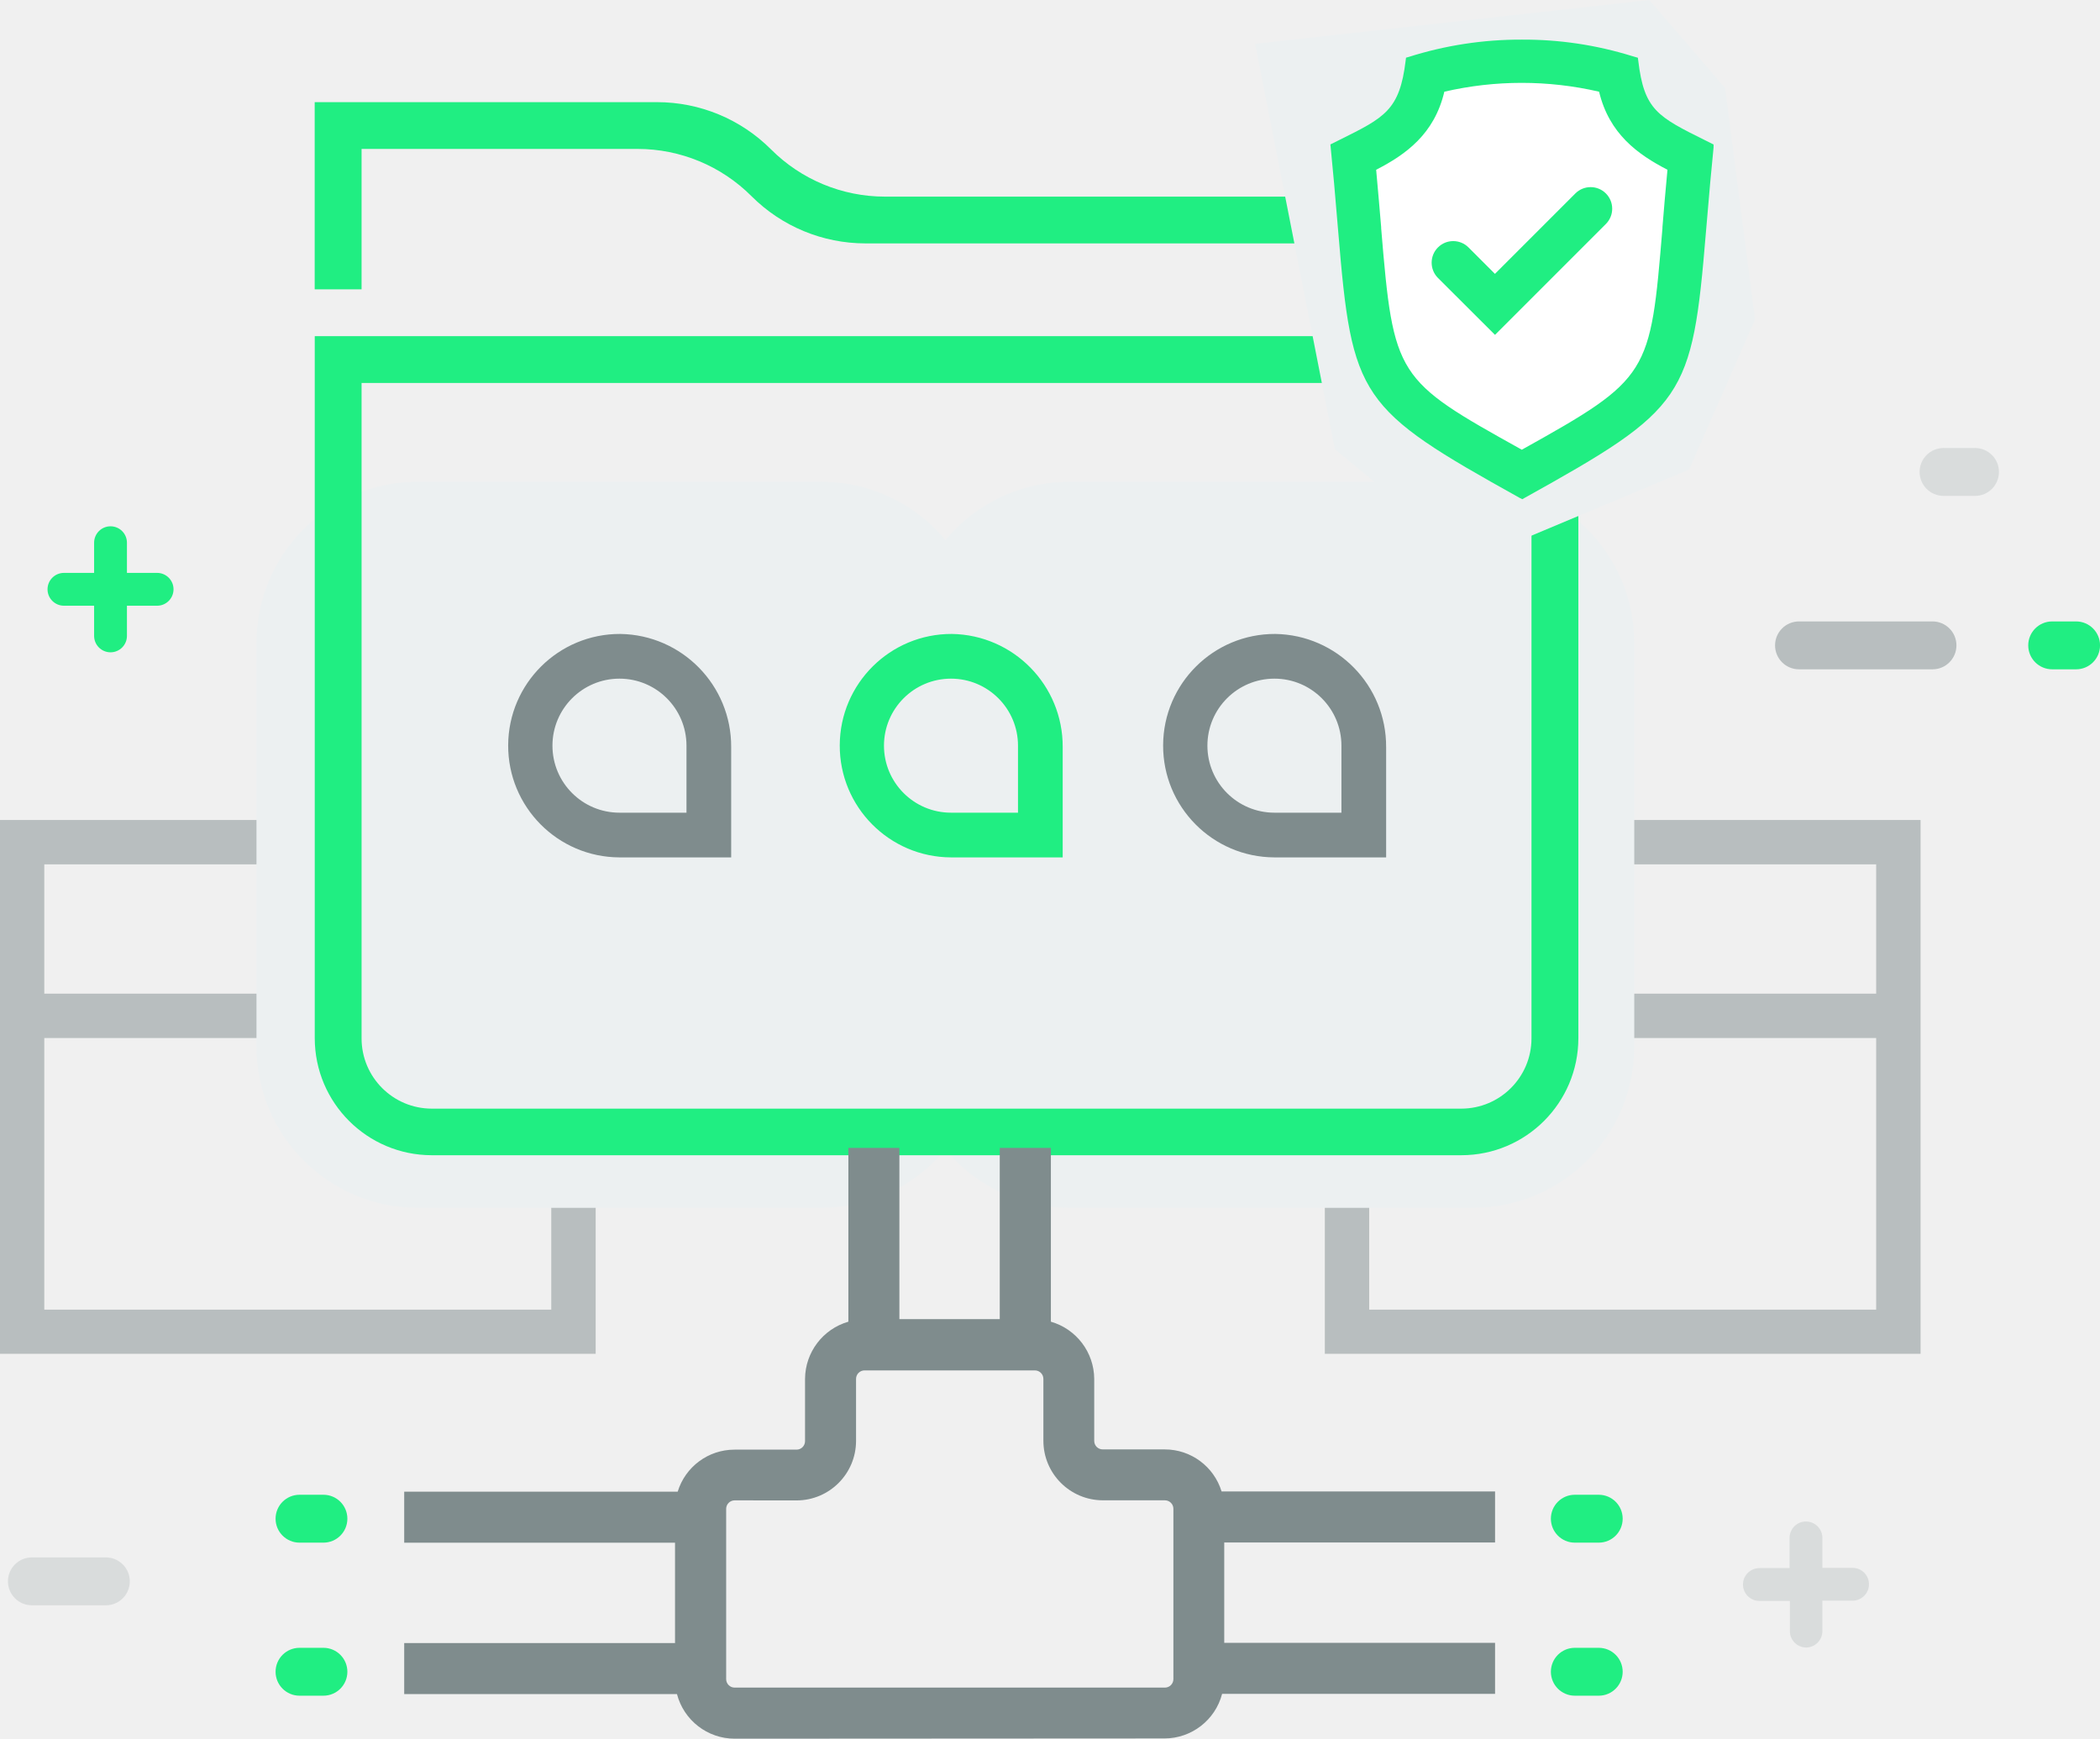
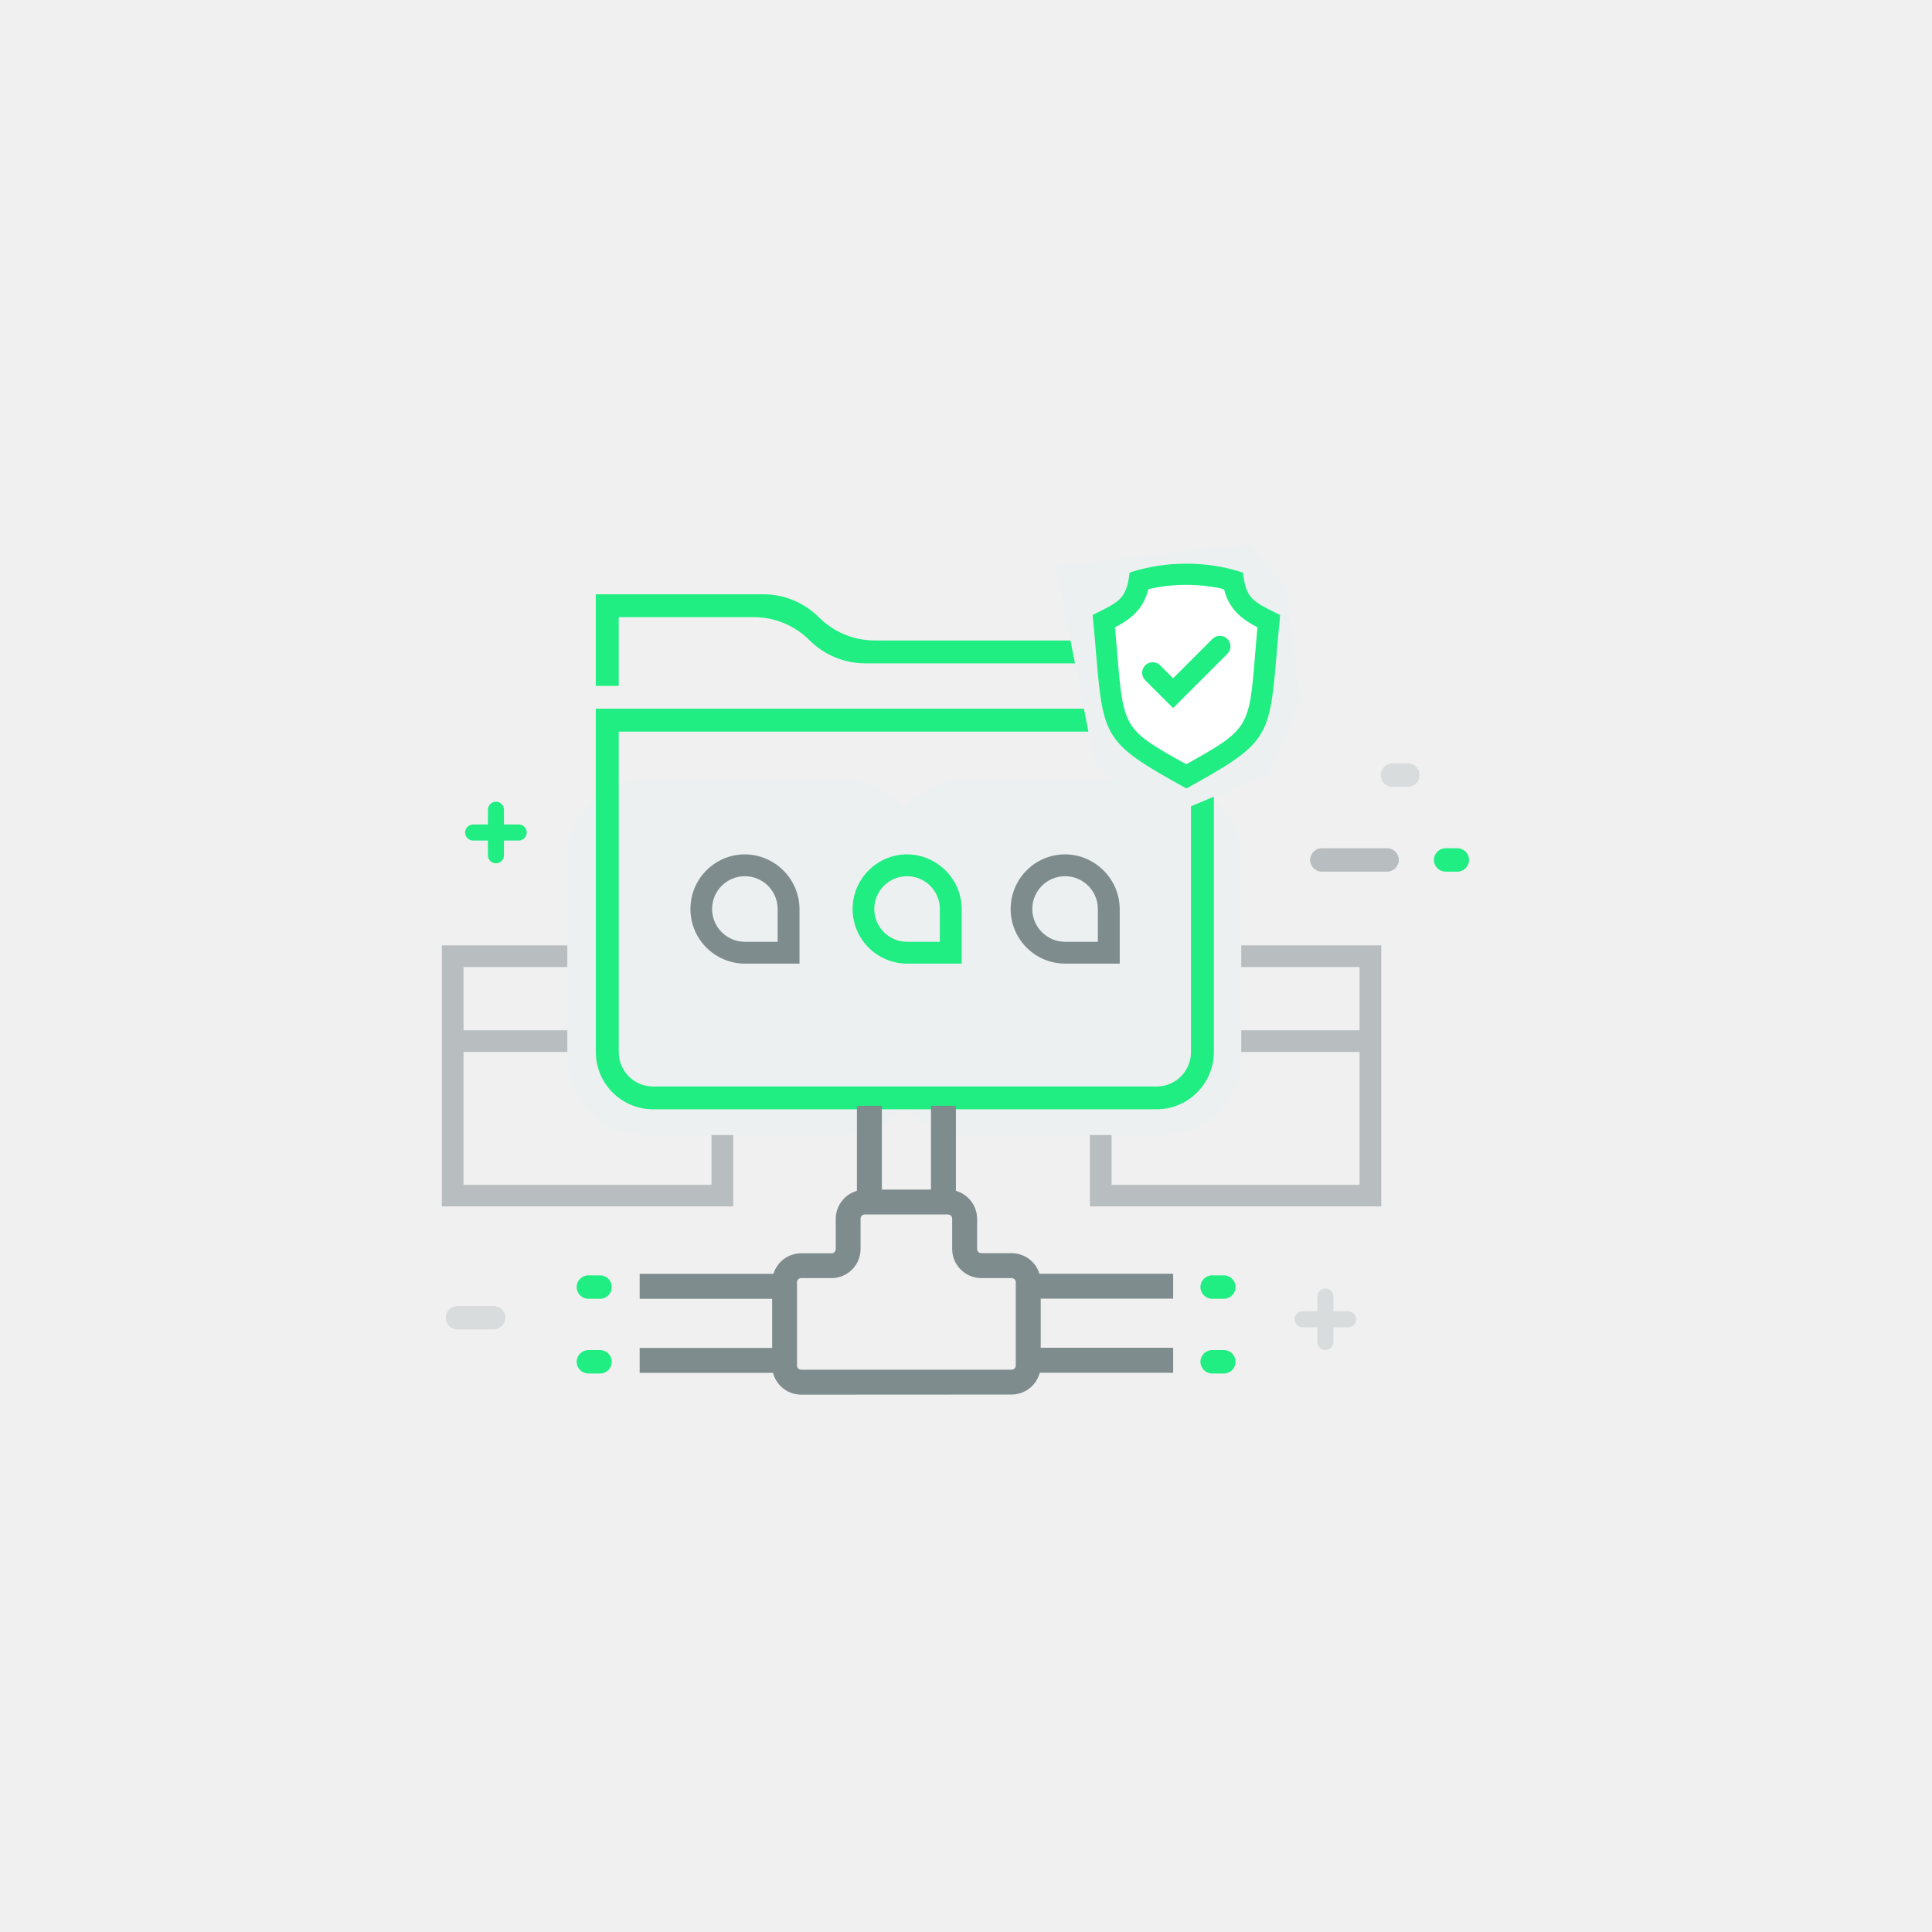
- <svg xmlns="http://www.w3.org/2000/svg" id="Layer_6" data-name="Layer 6" viewBox="0 0 355.68 294.45">
+ <svg xmlns="http://www.w3.org/2000/svg" viewBox="0 0 669 669">
  <defs>
-     <style>.cls-1{fill:#20ee82;}.cls-2,.cls-7{opacity:0.2;}.cls-3,.cls-5,.cls-7{fill:#7f8c8d;}.cls-4,.cls-5{opacity:0.5;}.cls-6{fill:#ecf0f1;}.cls-8{fill:#fff;}</style>
+     <style>.cls-1,.cls-9{fill:#fff;}.cls-1{opacity:0;}.cls-2{fill:#20ee82;}.cls-3,.cls-8{opacity:0.2;}.cls-4,.cls-6,.cls-8{fill:#7f8c8d;}.cls-5,.cls-6{opacity:0.5;}.cls-7{fill:#ecf0f1;}</style>
  </defs>
-   <path class="cls-1" d="M7299.74,7312.62h4.05a4.05,4.05,0,1,1,0,8.11h-4.05a4.05,4.05,0,1,1,0-8.11Z" transform="translate(-7033.01 -7059.48)" />
-   <g class="cls-2">
-     <path class="cls-3" d="M7362.19,7135.35h5.33a4.05,4.05,0,0,1,0,8.11h-5.33a4.05,4.05,0,0,1,0-8.11Z" transform="translate(-7033.01 -7059.48)" />
+   <g id="Layer_2" data-name="Layer 2">
+     <rect class="cls-1" width="669" height="669" />
  </g>
-   <g class="cls-2">
-     <path class="cls-3" d="M7038.41,7323.23h12.53a4.05,4.05,0,0,1,0,8.11h-12.53a4.05,4.05,0,0,1,0-8.11Z" transform="translate(-7033.01 -7059.48)" />
+   <g id="Layer_7" data-name="Layer 7">
+     <path class="cls-2" d="M7288.24,7306.12h4.05a4.05,4.05,0,1,1,0,8.11h-4.05a4.05,4.05,0,1,1,0-8.11Z" transform="translate(-6868.5 -6864.5)" />
+     <g class="cls-3">
+       <path class="cls-4" d="M7350.69,7128.85H7356a4.05,4.05,0,0,1,0,8.11h-5.33a4.05,4.05,0,0,1,0-8.11Z" transform="translate(-6868.5 -6864.5)" />
+     </g>
+     <g class="cls-3">
+       <path class="cls-4" d="M7026.91,7316.73h12.53a4.05,4.05,0,0,1,0,8.11h-12.53a4.05,4.05,0,0,1,0-8.11Z" transform="translate(-6868.5 -6864.5)" />
+     </g>
+     <g class="cls-5">
+       <path class="cls-4" d="M7348.82,7166.33h-22.61a4.05,4.05,0,0,1,0-8.11h22.61a4.05,4.05,0,0,1,0,8.11Z" transform="translate(-6868.5 -6864.5)" />
+     </g>
+     <path class="cls-2" d="M7373.14,7166.33h-4.05a4.05,4.05,0,0,1,0-8.11h4.05a4.05,4.05,0,0,1,0,8.11Z" transform="translate(-6868.5 -6864.5)" />
+     <path class="cls-2" d="M7288.24,7332h4.05a4.05,4.05,0,1,1,0,8.11h-4.05a4.05,4.05,0,1,1,0-8.11Z" transform="translate(-6868.5 -6864.5)" />
+     <path class="cls-2" d="M7072.24,7306.12h4.05a4.05,4.05,0,0,1,0,8.11h-4.05a4.05,4.05,0,0,1,0-8.11Z" transform="translate(-6868.5 -6864.5)" />
+     <path class="cls-2" d="M7072.24,7332h4.05a4.05,4.05,0,1,1,0,8.11h-4.05a4.05,4.05,0,1,1,0-8.11Z" transform="translate(-6868.5 -6864.5)" />
+     <path class="cls-2" d="M7040.23,7163.45a2.78,2.78,0,0,1-2.78-2.78v-5.11h-5.11a2.78,2.78,0,0,1,0-5.56h5.11v-5.11a2.78,2.78,0,1,1,5.56,0V7150h5.11a2.78,2.78,0,0,1,0,5.56H7043v5.11A2.78,2.78,0,0,1,7040.23,7163.45Z" transform="translate(-6868.5 -6864.5)" />
+     <path class="cls-6" d="M7245.9,7191.85v90.4H7346.8v-90.4H7245.9Zm93.38,7.51v21.9h-85.87v-21.9Zm-85.87,29.41h85.87v46h-85.87Z" transform="translate(-6868.5 -6864.5)" />
+     <path class="cls-6" d="M7021.51,7191.85v90.4H7122.4v-90.4H7021.51Zm93.38,7.51v21.9H7029v-21.9ZM7029,7228.77h85.87v46H7029Z" transform="translate(-6868.5 -6864.5)" />
+     <rect class="cls-2" x="227.92" y="342.05" width="7.51" height="7.51" />
+     <rect class="cls-7" x="306.84" y="270.06" width="122.97" height="122.97" rx="27.33" ry="27.33" />
+     <rect class="cls-7" x="196.45" y="270.06" width="122.97" height="122.97" rx="27.33" ry="27.33" />
+     <path class="cls-8" d="M7327.44,7332a2.78,2.78,0,0,1-2.78-2.78v-5.11h-5.11a2.78,2.78,0,0,1,0-5.56h5.11v-5.11a2.78,2.78,0,1,1,5.56,0v5.11h5.11a2.78,2.78,0,0,1,0,5.56h-5.11v5.11A2.78,2.78,0,0,1,7327.44,7332Z" transform="translate(-6868.5 -6864.5)" />
+     <path class="cls-2" d="M7082.75,7102V7078.2h46.77a27.28,27.28,0,0,1,19.29,8h0a27.28,27.28,0,0,0,19.29,8h112.8v7.8h7.93v-15.72H7171.39a27.28,27.28,0,0,1-19.29-8h0a27.28,27.28,0,0,0-19.29-8h-58V7102Z" transform="translate(-6868.5 -6864.5)" />
+     <path class="cls-2" d="M7074.82,7109.91V7228.8a19.84,19.84,0,0,0,19.82,19.82H7269a19.84,19.84,0,0,0,19.82-19.82V7109.91Zm206.08,7.93v111a11.9,11.9,0,0,1-11.89,11.89H7094.64a11.9,11.9,0,0,1-11.89-11.89v-111Z" transform="translate(-6868.5 -6864.5)" />
+     <path class="cls-4" d="M7237.45,7160.34a18.92,18.92,0,1,0-.14,37.84h18.92V7179.5a19.07,19.07,0,0,0-18.78-19.16m11.21,18.92v11.35h-11.35a11.35,11.35,0,1,1,11.35-11.35" transform="translate(-6868.5 -6864.5)" />
+     <path class="cls-4" d="M7126.57,7160.34a18.92,18.92,0,1,0-.14,37.84h18.92V7179.5a19.07,19.07,0,0,0-18.78-19.16m11.21,18.92v11.35h-11.35a11.35,11.35,0,1,1,11.35-11.35" transform="translate(-6868.5 -6864.5)" />
+     <path class="cls-4" d="M7145.92,7347.43a10.1,10.1,0,0,1-9.75-7.55H7090v-8.64h45.87v-17H7090v-8.64h46.32a10.06,10.06,0,0,1,9.63-7.12h10.5a1.44,1.44,0,0,0,1.44-1.44v-10.5a10.15,10.15,0,0,1,7.34-9.69v-29.43h8.64v29h17v-29h8.64v29.43a10.15,10.15,0,0,1,7.34,9.69V7297a1.44,1.44,0,0,0,1.44,1.44h10.5a10.06,10.06,0,0,1,9.63,7.12h46.32v8.64h-45.87v17h45.87v8.64h-46.2a10.1,10.1,0,0,1-9.75,7.55Zm0-40.36a1.44,1.44,0,0,0-1.44,1.44v28.84a1.44,1.44,0,0,0,1.44,1.44h72.87a1.44,1.44,0,0,0,1.44-1.44v-28.84a1.44,1.44,0,0,0-1.44-1.44h-10.5a10.09,10.09,0,0,1-10.08-10.08v-10.5a1.44,1.44,0,0,0-1.44-1.44h-28.84a1.44,1.44,0,0,0-1.44,1.44V7297a10.09,10.09,0,0,1-10.08,10.08Z" transform="translate(-6868.5 -6864.5)" />
+     <path class="cls-2" d="M7182.73,7160.34a18.92,18.92,0,1,0-.14,37.84h18.92V7179.5a19.07,19.07,0,0,0-18.78-19.16m11.21,18.92v11.35h-11.35a11.35,11.35,0,1,1,11.35-11.35" transform="translate(-6868.5 -6864.5)" />
+     <polygon class="cls-7" points="365.59 195.9 379.1 264.56 402.07 283.52 439.1 268 450.26 242.61 445.19 203.38 432.35 188.48 365.59 195.9" />
+     <path class="cls-9" d="M7265.56,7067.92a58.66,58.66,0,0,1,27.42,0c1.71,7.87,7.4,11.21,11.74,13.39-.36,3.85-.65,7.3-.9,10.39-2.06,24.83-2.14,25.8-24.54,38.27-22.4-12.46-22.48-13.43-24.54-38.27-.26-3.09-.54-6.54-.9-10.39C7258.16,7079.13,7263.85,7075.78,7265.56,7067.92Z" transform="translate(-6868.5 -6864.5)" />
+     <path class="cls-2" d="M7278.92,7137.31c-27.26-15.16-28.41-16.85-30.75-45.06-.63-7.57-.82-9.59-1.25-14l-.08-.81,1.57-.78c7.61-3.78,10.17-5,11.18-13.44l.06-.47.46-.13a62.52,62.52,0,0,1,19.16-2.93,61.88,61.88,0,0,1,18.65,2.78l1,.29.06.47c1,8.38,3.23,9.49,11.5,13.59l1.26.63,0,.49c-.46,4.72-.65,6.66-1.29,14.32-2.34,28.21-3.49,29.9-30.75,45.06l-.35.2Zm-24.33-55.58c.33,3.58.6,6.81.85,9.73l0,.18c2.1,25.28,2.52,25.65,23.82,37.5,21.71-12.09,21.76-12.69,23.82-37.5l0-.18c.24-2.92.51-6.15.85-9.73-5-2.59-9.86-6.05-11.58-13.22a58.1,58.1,0,0,0-26.21,0C7264.45,7075.68,7259.63,7079.14,7254.59,7081.73Z" transform="translate(-6868.5 -6864.5)" />
+     <path class="cls-2" d="M7247.6,7077.86c.45,4.65.64,6.58,1.29,14.33,2.29,27.61,3.14,29.33,30.39,44.49,27.26-15.16,28.09-16.89,30.39-44.49.64-7.67.82-9.57,1.29-14.33-8.85-4.41-11.61-5.51-12.7-14.56a63.48,63.48,0,0,0-37.93,0C7259.2,7072.49,7256.21,7073.56,7247.6,7077.86Zm18-9.94a58.66,58.66,0,0,1,27.42,0c1.71,7.87,7.4,11.21,11.74,13.39-.36,3.85-.65,7.3-.9,10.39-2.06,24.83-2.14,25.8-24.54,38.27-22.4-12.46-22.48-13.43-24.54-38.27-.26-3.09-.54-6.54-.9-10.39C7258.16,7079.13,7263.85,7075.78,7265.56,7067.92Z" transform="translate(-6868.5 -6864.5)" />
+     <path class="cls-2" d="M7265.06,7100.05a3.65,3.65,0,0,1,5.17-5.17l4.48,4.48,13.62-13.62a3.65,3.65,0,1,1,5.17,5.17l-18.78,18.78Z" transform="translate(-6868.5 -6864.5)" />
+     <path class="cls-2" d="M7265.57,7099.54l9.14,9.14,18.27-18.27a2.93,2.93,0,0,0,0-4.15h0a2.93,2.93,0,0,0-4.15,0l-14.12,14.13-5-5a2.93,2.93,0,0,0-4.15,0h0A2.93,2.93,0,0,0,7265.57,7099.54Z" transform="translate(-6868.5 -6864.5)" />
  </g>
-   <g class="cls-4">
-     <path class="cls-3" d="M7360.32,7172.83h-22.61a4.05,4.05,0,0,1,0-8.11h22.61a4.05,4.05,0,0,1,0,8.11Z" transform="translate(-7033.01 -7059.48)" />
-   </g>
-   <path class="cls-1" d="M7384.64,7172.83h-4.05a4.05,4.05,0,0,1,0-8.11h4.05a4.05,4.05,0,0,1,0,8.11Z" transform="translate(-7033.01 -7059.48)" />
-   <path class="cls-1" d="M7299.74,7338.54h4.05a4.05,4.05,0,1,1,0,8.11h-4.05a4.05,4.05,0,1,1,0-8.11Z" transform="translate(-7033.01 -7059.48)" />
-   <path class="cls-1" d="M7083.74,7312.62h4.05a4.05,4.05,0,0,1,0,8.11h-4.05a4.05,4.05,0,0,1,0-8.11Z" transform="translate(-7033.01 -7059.48)" />
-   <path class="cls-1" d="M7083.74,7338.54h4.05a4.05,4.05,0,1,1,0,8.11h-4.05a4.05,4.05,0,1,1,0-8.11Z" transform="translate(-7033.01 -7059.48)" />
-   <path class="cls-1" d="M7051.73,7169.95a2.78,2.78,0,0,1-2.78-2.78v-5.11h-5.11a2.78,2.78,0,0,1,0-5.56h5.11v-5.11a2.78,2.78,0,1,1,5.56,0v5.11h5.11a2.78,2.78,0,0,1,0,5.56h-5.11v5.11A2.78,2.78,0,0,1,7051.73,7169.95Z" transform="translate(-7033.01 -7059.48)" />
-   <path class="cls-5" d="M7257.4,7198.35v90.4H7358.3v-90.4H7257.4Zm93.38,7.51v21.9h-85.87v-21.9Zm-85.87,29.41h85.87v46h-85.87Z" transform="translate(-7033.01 -7059.48)" />
-   <path class="cls-5" d="M7033,7198.35v90.4H7133.9v-90.4H7033Zm93.38,7.51v21.9h-85.87v-21.9Zm-85.87,29.41h85.87v46h-85.87Z" transform="translate(-7033.01 -7059.48)" />
-   <rect class="cls-1" x="74.91" y="153.57" width="7.51" height="7.51" />
-   <rect class="cls-6" x="153.83" y="81.58" width="122.97" height="122.97" rx="27.33" ry="27.33" />
-   <rect class="cls-6" x="43.44" y="81.58" width="122.97" height="122.97" rx="27.33" ry="27.33" />
-   <path class="cls-7" d="M7338.94,7338.49a2.78,2.78,0,0,1-2.78-2.78v-5.11H7331a2.78,2.78,0,0,1,0-5.56h5.11v-5.11a2.78,2.78,0,1,1,5.56,0V7325h5.11a2.78,2.78,0,0,1,0,5.56h-5.11v5.11A2.78,2.78,0,0,1,7338.94,7338.49Z" transform="translate(-7033.01 -7059.48)" />
-   <path class="cls-1" d="M7094.25,7108.48V7084.7H7141a27.28,27.28,0,0,1,19.29,8h0a27.28,27.28,0,0,0,19.29,8h112.8v7.8h7.93v-15.72H7182.89a27.28,27.28,0,0,1-19.29-8h0a27.28,27.28,0,0,0-19.29-8h-58v31.7Z" transform="translate(-7033.01 -7059.48)" />
-   <path class="cls-1" d="M7086.32,7116.41V7235.3a19.84,19.84,0,0,0,19.82,19.82h174.38a19.84,19.84,0,0,0,19.82-19.82V7116.41Zm206.08,7.93v111a11.9,11.9,0,0,1-11.89,11.89H7106.14a11.9,11.9,0,0,1-11.89-11.89v-111Z" transform="translate(-7033.01 -7059.48)" />
-   <path class="cls-3" d="M7249,7166.84a18.92,18.92,0,1,0-.14,37.84h18.92V7186a19.07,19.07,0,0,0-18.78-19.16m11.21,18.92v11.35h-11.35a11.35,11.35,0,1,1,11.35-11.35" transform="translate(-7033.01 -7059.48)" />
-   <path class="cls-3" d="M7138.07,7166.84a18.92,18.92,0,1,0-.14,37.84h18.92V7186a19.07,19.07,0,0,0-18.78-19.16m11.21,18.92v11.35h-11.35a11.35,11.35,0,1,1,11.35-11.35" transform="translate(-7033.01 -7059.48)" />
-   <path class="cls-3" d="M7157.42,7353.93a10.1,10.1,0,0,1-9.75-7.55h-46.2v-8.64h45.87v-17h-45.87v-8.64h46.32a10.06,10.06,0,0,1,9.63-7.12h10.5a1.44,1.44,0,0,0,1.44-1.44V7293a10.15,10.15,0,0,1,7.34-9.69v-29.43h8.64v29h17v-29H7211v29.43a10.15,10.15,0,0,1,7.34,9.69v10.5a1.44,1.44,0,0,0,1.44,1.44h10.5a10.06,10.06,0,0,1,9.63,7.12h46.32v8.64h-45.87v17h45.87v8.64H7240a10.1,10.1,0,0,1-9.75,7.55Zm0-40.36A1.44,1.44,0,0,0,7156,7315v28.84a1.44,1.44,0,0,0,1.44,1.44h72.87a1.44,1.44,0,0,0,1.44-1.44V7315a1.44,1.44,0,0,0-1.44-1.44h-10.5a10.09,10.09,0,0,1-10.08-10.08V7293a1.44,1.44,0,0,0-1.44-1.44h-28.84A1.44,1.44,0,0,0,7178,7293v10.5a10.09,10.09,0,0,1-10.08,10.08Z" transform="translate(-7033.01 -7059.48)" />
-   <path class="cls-1" d="M7194.23,7166.84a18.92,18.92,0,1,0-.14,37.84H7213V7186a19.07,19.07,0,0,0-18.78-19.16m11.21,18.92v11.35h-11.35a11.35,11.35,0,1,1,11.35-11.35" transform="translate(-7033.01 -7059.48)" />
-   <polygon class="cls-6" points="212.58 7.42 226.09 76.08 249.06 95.04 286.09 79.52 297.25 54.13 292.18 14.9 279.34 0 212.58 7.42" />
-   <path class="cls-8" d="M7277.06,7074.42a58.66,58.66,0,0,1,27.42,0c1.71,7.87,7.4,11.21,11.74,13.39-.36,3.85-.65,7.3-.9,10.39-2.06,24.83-2.14,25.8-24.54,38.27-22.4-12.46-22.48-13.43-24.54-38.27-.26-3.09-.54-6.54-.9-10.39C7269.66,7085.63,7275.35,7082.28,7277.06,7074.42Z" transform="translate(-7033.01 -7059.48)" />
-   <path class="cls-1" d="M7290.42,7143.81c-27.26-15.16-28.41-16.85-30.75-45.06-.63-7.57-.82-9.59-1.25-14l-.08-.81,1.57-.78c7.61-3.78,10.17-5,11.18-13.44l.06-.47.46-.13a62.52,62.52,0,0,1,19.16-2.93,61.88,61.88,0,0,1,18.65,2.78l1,.29.06.47c1,8.38,3.23,9.49,11.5,13.59l1.26.63,0,.49c-.46,4.72-.65,6.66-1.29,14.32-2.34,28.21-3.49,29.9-30.75,45.06l-.35.2Zm-24.33-55.58c.33,3.58.6,6.81.85,9.73l0,.18c2.1,25.28,2.52,25.65,23.82,37.5,21.71-12.09,21.76-12.69,23.82-37.5l0-.18c.24-2.92.51-6.15.85-9.73-5-2.59-9.86-6.05-11.58-13.22a58.1,58.1,0,0,0-26.21,0C7275.95,7082.18,7271.13,7085.64,7266.09,7088.23Z" transform="translate(-7033.01 -7059.48)" />
-   <path class="cls-1" d="M7259.1,7084.36c.45,4.65.64,6.58,1.29,14.33,2.29,27.61,3.14,29.33,30.39,44.49,27.26-15.16,28.09-16.89,30.39-44.49.64-7.67.82-9.57,1.29-14.33-8.85-4.41-11.61-5.51-12.7-14.56a63.48,63.48,0,0,0-37.93,0C7270.7,7079,7267.71,7080.06,7259.1,7084.36Zm18-9.94a58.66,58.66,0,0,1,27.42,0c1.71,7.87,7.4,11.21,11.74,13.39-.36,3.85-.65,7.3-.9,10.39-2.06,24.83-2.14,25.8-24.54,38.27-22.4-12.46-22.48-13.43-24.54-38.27-.26-3.09-.54-6.54-.9-10.39C7269.66,7085.63,7275.35,7082.28,7277.06,7074.42Z" transform="translate(-7033.01 -7059.48)" />
-   <path class="cls-1" d="M7276.56,7106.55a3.65,3.65,0,0,1,5.17-5.17l4.48,4.48,13.62-13.62a3.65,3.65,0,1,1,5.17,5.17l-18.78,18.78Z" transform="translate(-7033.01 -7059.48)" />
-   <path class="cls-1" d="M7277.07,7106l9.14,9.14,18.27-18.27a2.93,2.93,0,0,0,0-4.15h0a2.93,2.93,0,0,0-4.15,0l-14.12,14.13-5-5a2.93,2.93,0,0,0-4.15,0h0A2.93,2.93,0,0,0,7277.07,7106Z" transform="translate(-7033.01 -7059.48)" />
</svg>
